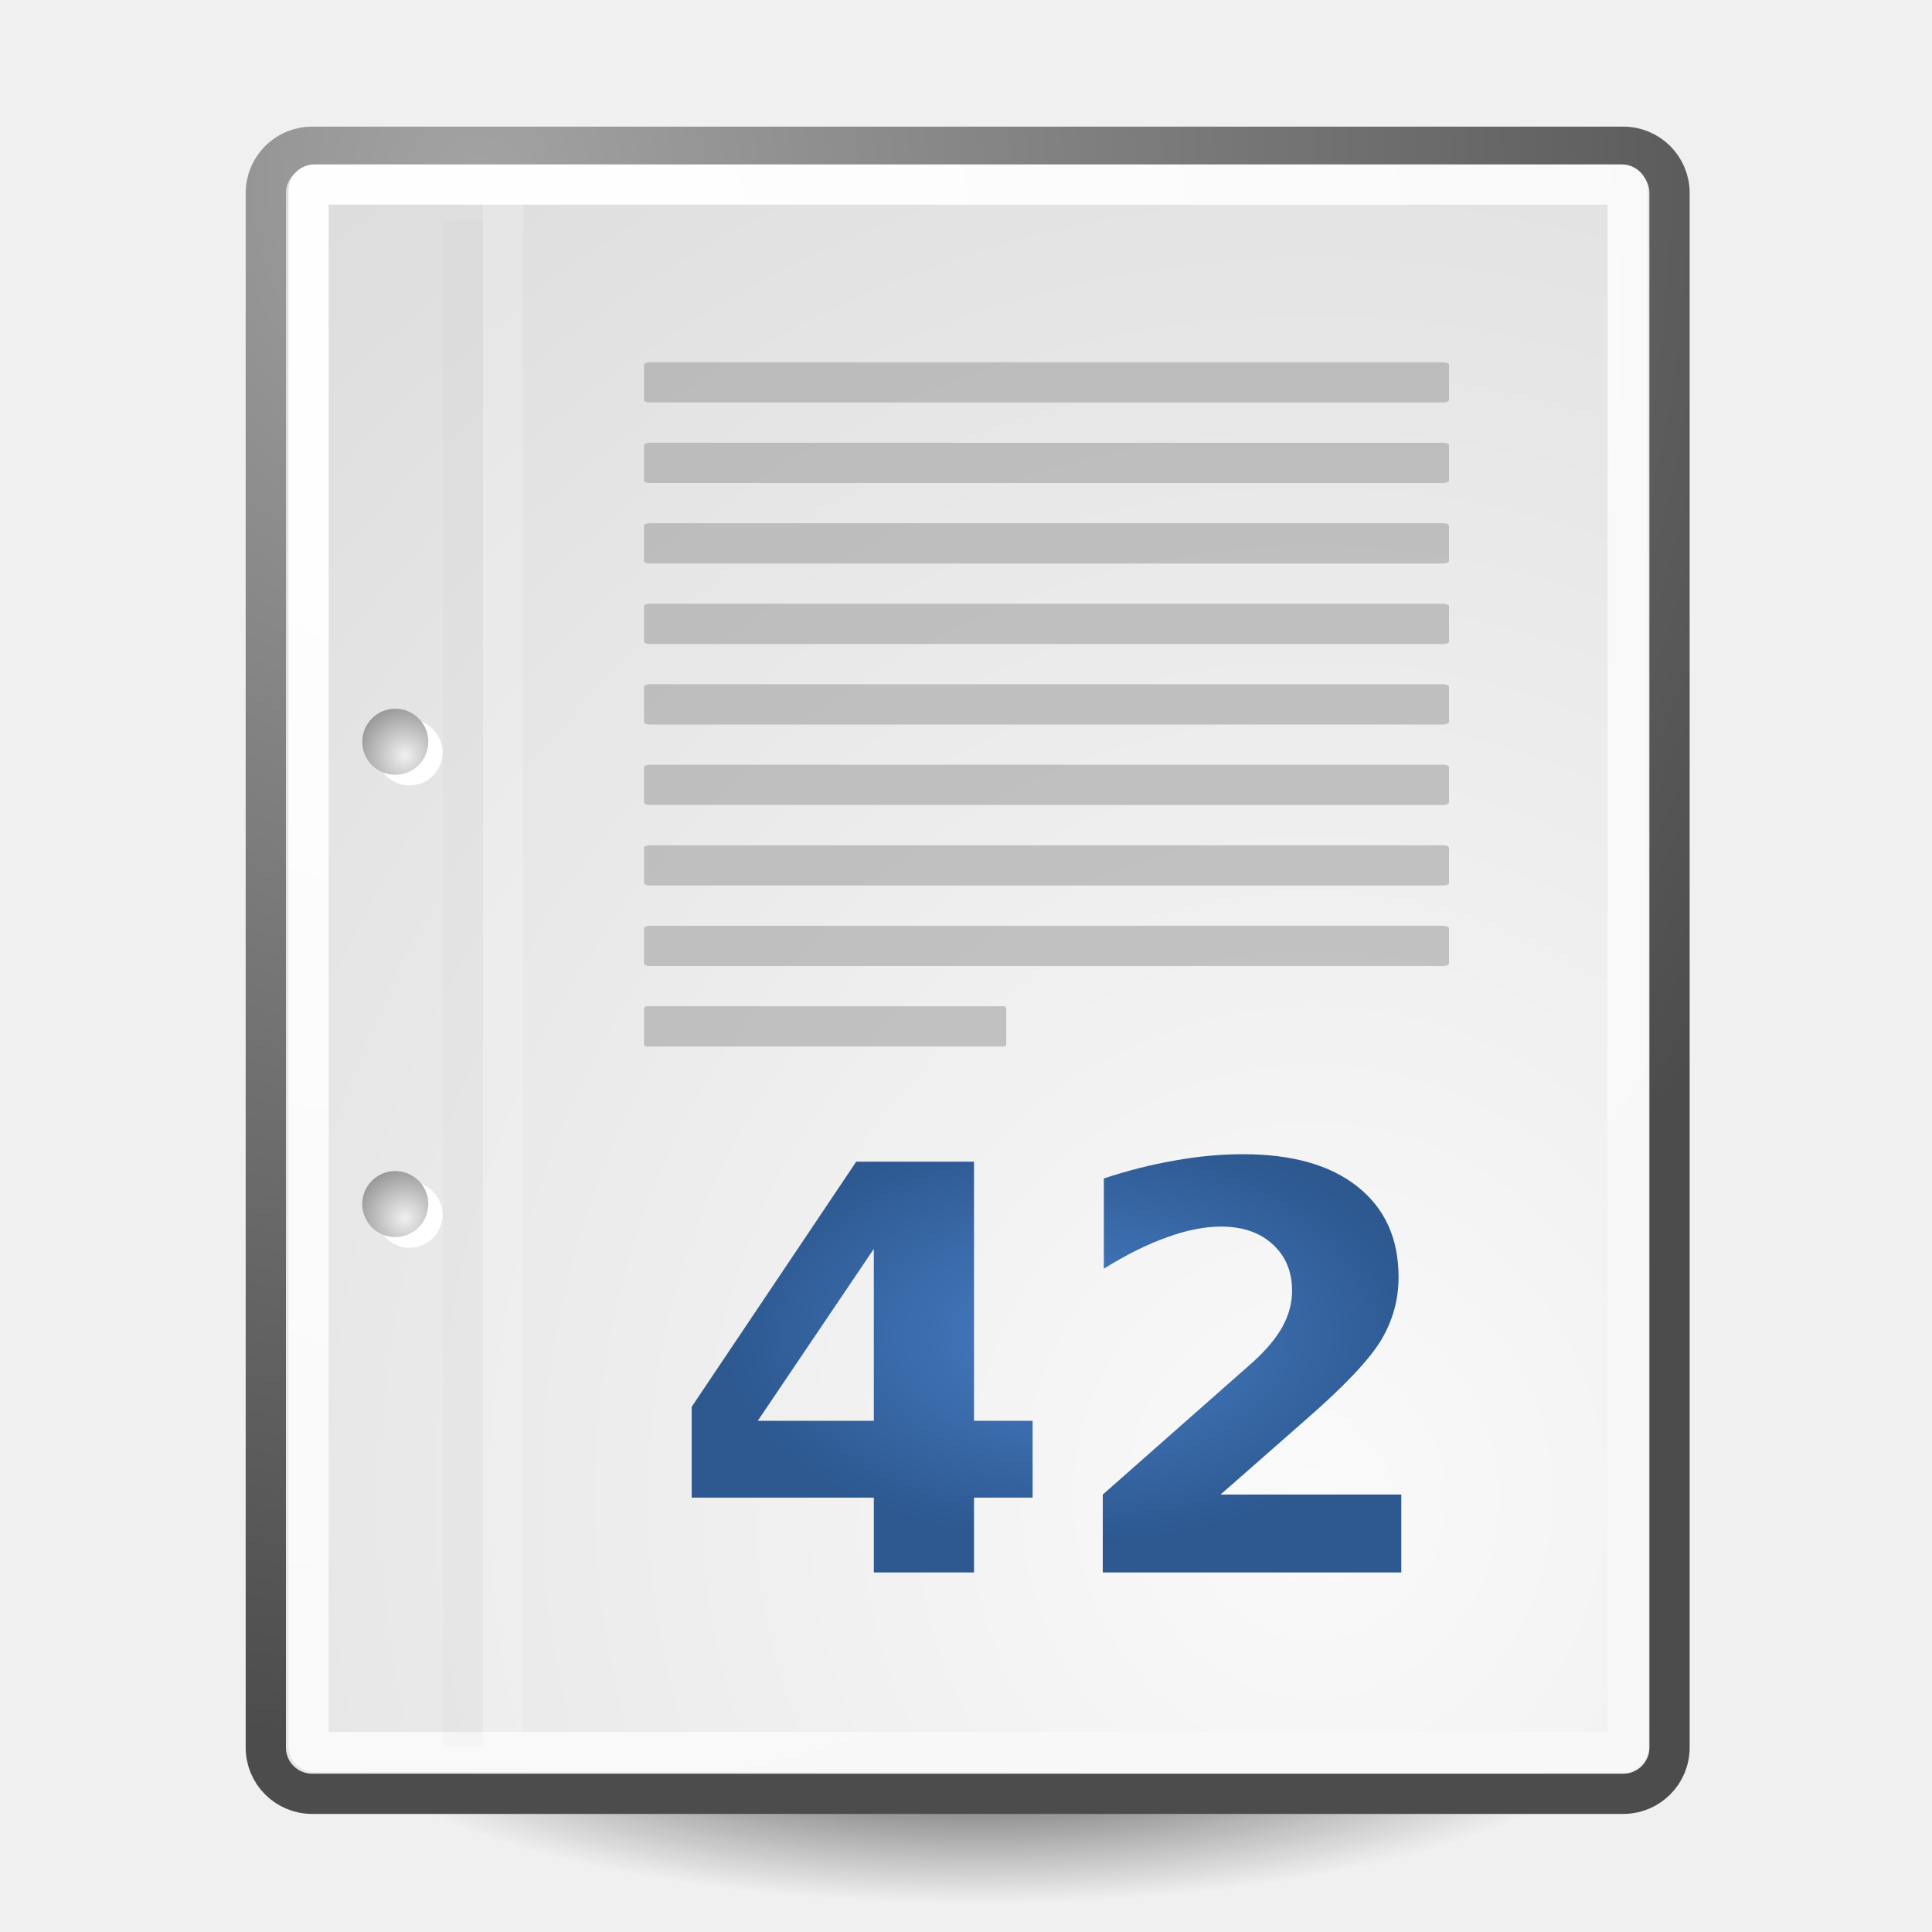
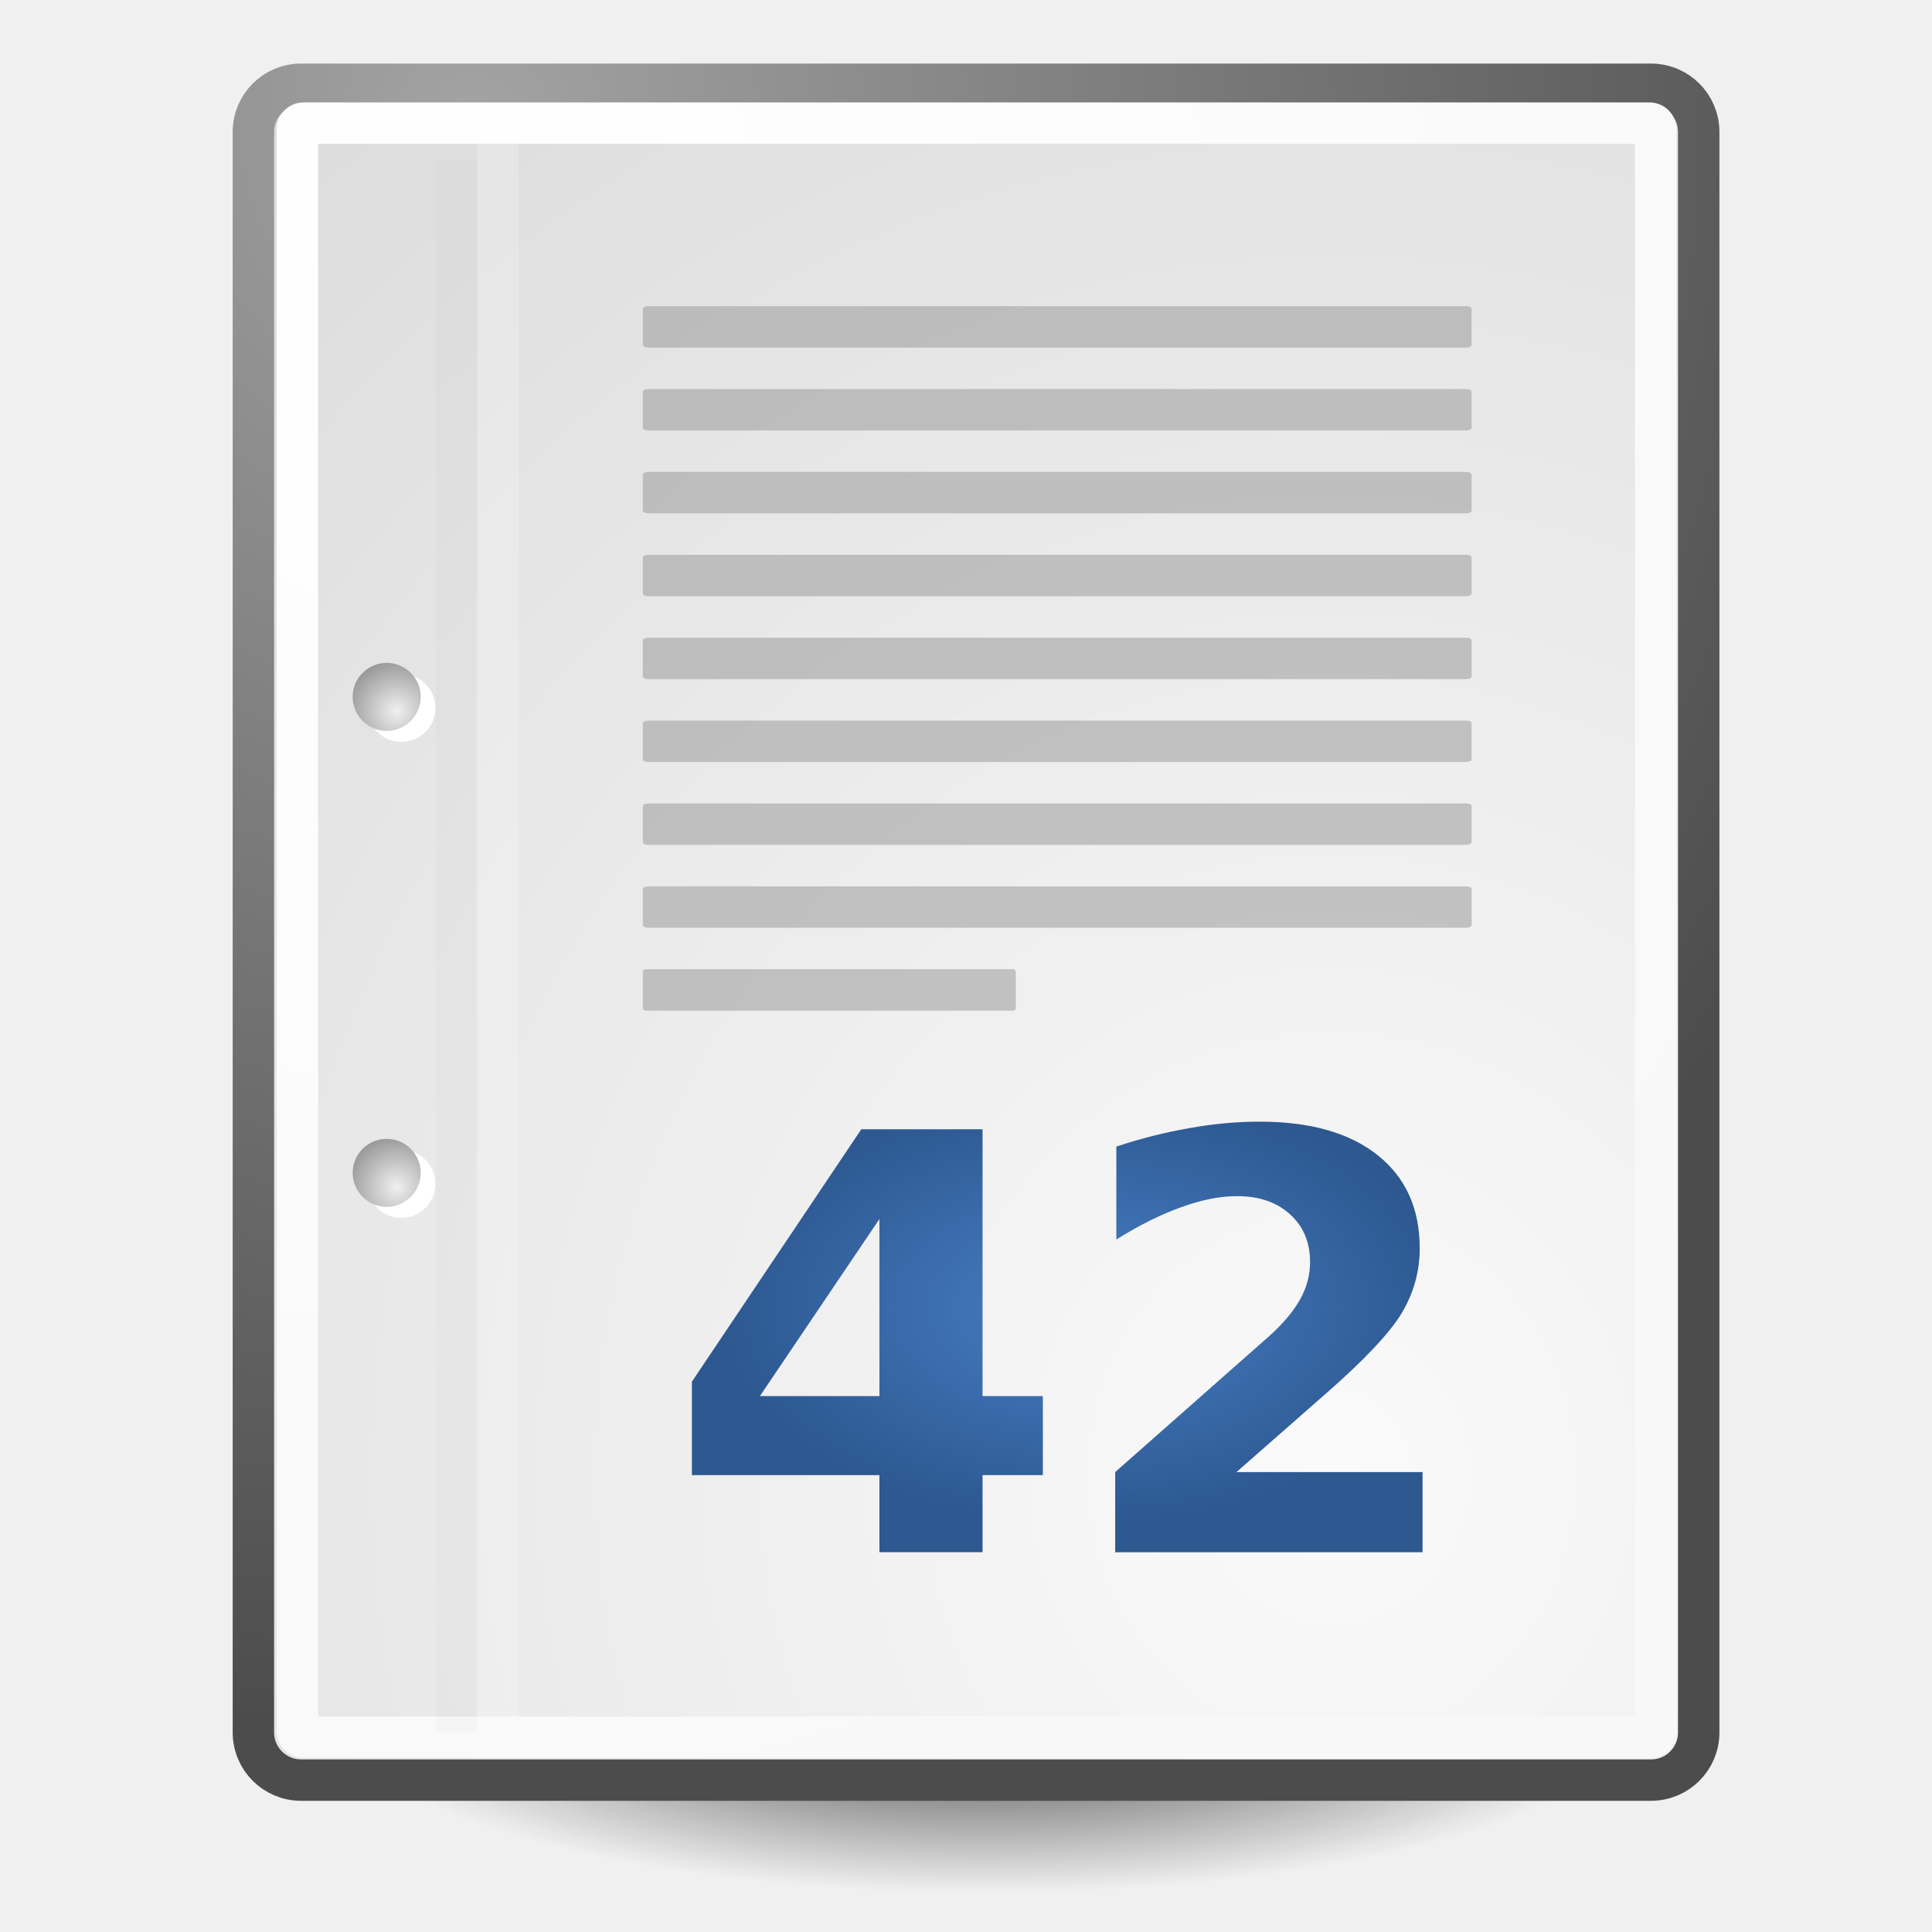
- <svg xmlns="http://www.w3.org/2000/svg" xmlns:xlink="http://www.w3.org/1999/xlink" id="svg249" height="48px" width="48px">
+ <svg xmlns="http://www.w3.org/2000/svg" xmlns:xlink="http://www.w3.org/1999/xlink" id="svg249" height="32" width="32" version="1.1">
  <defs id="defs3">
    <linearGradient id="linearGradient5276">
      <stop style="stop-color:#477ec5;stop-opacity:1;" offset="0" id="stop5278" />
      <stop style="stop-color:#2d5890;stop-opacity:1;" offset="1" id="stop5280" />
    </linearGradient>
    <linearGradient id="linearGradient4542">
      <stop style="stop-color:#000000;stop-opacity:1;" offset="0" id="stop4544" />
      <stop style="stop-color:#000000;stop-opacity:0;" offset="1" id="stop4546" />
    </linearGradient>
    <linearGradient id="linearGradient15662">
      <stop id="stop15664" offset="0" style="stop-color:#ffffff;stop-opacity:1;" />
      <stop id="stop15666" offset="1" style="stop-color:#f8f8f8;stop-opacity:1;" />
    </linearGradient>
    <radialGradient id="aigrd3" cx="20.892" cy="64.568" r="5.257" fx="20.892" fy="64.568" gradientUnits="userSpaceOnUse">
      <stop offset="0" style="stop-color:#F0F0F0" id="stop15573" />
      <stop offset="1" style="stop-color:#9a9a9a;stop-opacity:1;" id="stop15575" />
    </radialGradient>
    <radialGradient id="aigrd2" cx="20.892" cy="114.568" r="5.256" fx="20.892" fy="114.568" gradientUnits="userSpaceOnUse">
      <stop offset="0" style="stop-color:#F0F0F0" id="stop15566" />
      <stop offset="1" style="stop-color:#9a9a9a;stop-opacity:1;" id="stop15568" />
    </radialGradient>
    <linearGradient id="linearGradient269">
      <stop id="stop270" offset="0" style="stop-color:#a3a3a3;stop-opacity:1;" />
      <stop id="stop271" offset="1" style="stop-color:#4c4c4c;stop-opacity:1;" />
    </linearGradient>
    <linearGradient id="linearGradient259">
      <stop id="stop260" offset="0" style="stop-color:#fafafa;stop-opacity:1;" />
      <stop id="stop261" offset="1" style="stop-color:#bbbbbb;stop-opacity:1;" />
    </linearGradient>
-     <radialGradient xlink:href="#linearGradient269" id="radialGradient15656" gradientUnits="userSpaceOnUse" gradientTransform="matrix(0.968273,0,0,1.032767,3.353553,0.646447)" cx="8.824" cy="3.756" fx="8.824" fy="3.756" r="37.752" />
-     <radialGradient xlink:href="#linearGradient259" id="radialGradient15658" gradientUnits="userSpaceOnUse" gradientTransform="scale(0.960493,1.041132)" cx="33.967" cy="35.737" fx="33.967" fy="35.737" r="86.708" />
-     <radialGradient xlink:href="#linearGradient15662" id="radialGradient15668" gradientUnits="userSpaceOnUse" gradientTransform="matrix(0.968273,0,0,1.032767,3.353553,0.646447)" cx="8.144" cy="7.268" fx="8.144" fy="7.268" r="38.159" />
+     <radialGradient xlink:href="#linearGradient269" id="radialGradient15656" gradientUnits="userSpaceOnUse" gradientTransform="matrix(0.6646334,0,0,0.7089028,1.965922,15.33675)" cx="8.824" cy="3.756" fx="8.824" fy="3.756" r="37.752" />
+     <radialGradient xlink:href="#linearGradient259" id="radialGradient15658" gradientUnits="userSpaceOnUse" gradientTransform="matrix(0.6592931,0,0,0.7146446,-0.3359939,14.89302)" cx="33.967" cy="35.737" fx="33.967" fy="35.737" r="86.708" />
+     <radialGradient xlink:href="#linearGradient15662" id="radialGradient15668" gradientUnits="userSpaceOnUse" gradientTransform="matrix(0.6646334,0,0,0.7089028,1.965922,15.33675)" cx="8.144" cy="7.268" fx="8.144" fy="7.268" r="38.159" />
    <radialGradient r="5.256" fy="114.568" fx="20.892" cy="114.568" cx="20.892" gradientTransform="matrix(0.229703,0,0,0.229703,4.613529,3.979808)" gradientUnits="userSpaceOnUse" id="radialGradient2283" xlink:href="#aigrd2" />
    <radialGradient r="5.257" fy="64.568" fx="20.892" cy="64.568" cx="20.892" gradientTransform="matrix(0.229703,0,0,0.229703,4.613529,3.979808)" gradientUnits="userSpaceOnUse" id="radialGradient2285" xlink:href="#aigrd3" />
-     <radialGradient xlink:href="#linearGradient4542" id="radialGradient4548" cx="24.307" cy="42.078" fx="24.307" fy="42.078" r="15.822" gradientTransform="matrix(1,0,0,0.284916,0,30.08928)" gradientUnits="userSpaceOnUse" />
-     <radialGradient xlink:href="#linearGradient5276" id="radialGradient5286" cx="26.707" cy="32.672" fx="26.707" fy="32.672" r="8.815" gradientTransform="matrix(1,0,0,0.589376,0,13.90851)" gradientUnits="userSpaceOnUse" />
+     <radialGradient xlink:href="#linearGradient4542" id="radialGradient4548" cx="24.307" cy="42.078" fx="24.307" fy="42.078" r="15.822" gradientTransform="matrix(0.6864111,0,0,0.1955695,-0.3359939,36.03201)" gradientUnits="userSpaceOnUse" />
+     <radialGradient xlink:href="#linearGradient5276" id="radialGradient5286" cx="26.707" cy="32.672" fx="26.707" fy="32.672" r="8.815" gradientTransform="matrix(0.6864111,0,0,0.4045543,-0.3359939,24.43998)" gradientUnits="userSpaceOnUse" />
  </defs>
-   <g id="layer6">
-     <path style="opacity:0.784;color:#000000;fill:url(#radialGradient4548);fill-opacity:1;fill-rule:evenodd;stroke:none;stroke-width:2;stroke-linecap:round;stroke-linejoin:round;marker:none;marker-start:none;marker-mid:none;marker-end:none;stroke-miterlimit:4;stroke-dasharray:none;stroke-dashoffset:0;stroke-opacity:1;visibility:visible;display:inline;overflow:visible" id="path3667" d="M 40.128 42.078 A 15.822 4.508 0 1 1  8.485,42.078 A 15.822 4.508 0 1 1  40.128 42.078 z" transform="translate(0,0.707108)" />
+   <g id="layer6" transform="translate(0,-16)">
+     <ellipse style="color:#000000;display:inline;overflow:visible;visibility:visible;opacity:0.784;fill:url(#radialGradient4548);fill-opacity:1;fill-rule:evenodd;stroke:none;stroke-width:2;stroke-linecap:round;stroke-linejoin:round;stroke-miterlimit:4;stroke-dasharray:none;stroke-dashoffset:0;stroke-opacity:1;marker:none;marker-start:none;marker-mid:none;marker-end:none" id="path3667" cx="16.348" cy="44.261" rx="10.86" ry="3.094" />
  </g>
-   <g style="display:inline" id="layer1">
-     <rect style="color:#000000;fill:url(#radialGradient15658);fill-opacity:1;fill-rule:nonzero;stroke:url(#radialGradient15656);stroke-width:1;stroke-linecap:round;stroke-linejoin:round;stroke-miterlimit:4;stroke-dashoffset:0;stroke-opacity:1;marker:none;marker-start:none;marker-mid:none;marker-end:none;visibility:visible;display:block;overflow:visible" id="rect15391" width="34.875" height="40.92" x="6.604" y="3.646" ry="1.149" />
-     <rect style="color:#000000;fill:none;fill-opacity:1;fill-rule:nonzero;stroke:url(#radialGradient15668);stroke-width:1;stroke-linecap:round;stroke-linejoin:round;stroke-miterlimit:4;stroke-dashoffset:0;stroke-opacity:1;marker:none;marker-start:none;marker-mid:none;marker-end:none;visibility:visible;display:block;overflow:visible" id="rect15660" width="32.776" height="38.946" x="7.666" y="4.584" ry="0.149" rx="0.149" />
-     <g transform="translate(0.646447,-3.798933e-2)" id="g2270">
+   <g style="display:inline" id="layer1" transform="translate(0,-16)">
+     <rect style="color:#000000;display:block;overflow:visible;visibility:visible;fill:url(#radialGradient15658);fill-opacity:1;fill-rule:nonzero;stroke:url(#radialGradient15656);stroke-width:0.686;stroke-linecap:round;stroke-linejoin:round;stroke-miterlimit:4;stroke-dashoffset:0;stroke-opacity:1;marker:none;marker-start:none;marker-mid:none;marker-end:none" id="rect15391" width="23.939" height="28.088" x="4.197" y="17.396" ry="0.789" />
+     <rect style="color:#000000;display:block;overflow:visible;visibility:visible;fill:none;fill-opacity:1;fill-rule:nonzero;stroke:url(#radialGradient15668);stroke-width:0.686;stroke-linecap:round;stroke-linejoin:round;stroke-miterlimit:4;stroke-dashoffset:0;stroke-opacity:1;marker:none;marker-start:none;marker-mid:none;marker-end:none" id="rect15660" width="22.498" height="26.733" x="4.926" y="18.039" ry="0.102" rx="0.102" />
+     <g transform="matrix(0.6864111,0,0,0.6864111,0.1077345,14.86695)" id="g2270">
      <g id="g1440" style="fill:#ffffff;fill-opacity:1;fill-rule:nonzero;stroke:#000000;stroke-miterlimit:4" transform="matrix(0.229703,0,0,0.229703,4.967081,4.244972)">
        <radialGradient id="radialGradient1442" cx="20.892" cy="114.568" r="5.256" fx="20.892" fy="114.568" gradientUnits="userSpaceOnUse">
          <stop offset="0" style="stop-color:#F0F0F0" id="stop1444" />
          <stop offset="1" style="stop-color:#474747" id="stop1446" />
        </radialGradient>
-         <path style="stroke:none" d="M 23.428,113.07 C 23.428,115.043 21.828,116.642 19.855,116.642 C 17.881,116.642 16.282,115.042 16.282,113.07 C 16.282,111.096 17.882,109.497 19.855,109.497 C 21.828,109.497 23.428,111.097 23.428,113.07 z " id="path1448" />
+         <path style="stroke:none" d="m 23.428,113.07 c 0,1.973 -1.6,3.572 -3.573,3.572 -1.974,0 -3.573,-1.6 -3.573,-3.572 0,-1.974 1.6,-3.573 3.573,-3.573 1.973,0 3.573,1.6 3.573,3.573 z" id="path1448" />
        <radialGradient id="radialGradient1450" cx="20.892" cy="64.568" r="5.257" fx="20.892" fy="64.568" gradientUnits="userSpaceOnUse">
          <stop offset="0" style="stop-color:#F0F0F0" id="stop1452" />
          <stop offset="1" style="stop-color:#474747" id="stop1454" />
        </radialGradient>
-         <path style="stroke:none" d="M 23.428,63.07 C 23.428,65.043 21.828,66.643 19.855,66.643 C 17.881,66.643 16.282,65.043 16.282,63.07 C 16.282,61.096 17.882,59.497 19.855,59.497 C 21.828,59.497 23.428,61.097 23.428,63.07 z " id="path1456" />
+         <path style="stroke:none" d="m 23.428,63.07 c 0,1.973 -1.6,3.573 -3.573,3.573 -1.974,0 -3.573,-1.6 -3.573,-3.573 0,-1.974 1.6,-3.573 3.573,-3.573 1.973,0 3.573,1.6 3.573,3.573 z" id="path1456" />
      </g>
-       <path style="fill:url(#radialGradient2283);fill-rule:nonzero;stroke:none;stroke-miterlimit:4" d="M 9.995,29.952 C 9.995,30.406 9.627,30.773 9.174,30.773 C 8.721,30.773 8.354,30.405 8.354,29.952 C 8.354,29.499 8.721,29.132 9.174,29.132 C 9.627,29.132 9.995,29.499 9.995,29.952 z " id="path15570" />
-       <path style="fill:url(#radialGradient2285);fill-rule:nonzero;stroke:none;stroke-miterlimit:4" d="M 9.995,18.467 C 9.995,18.92 9.627,19.288 9.174,19.288 C 8.721,19.288 8.354,18.92 8.354,18.467 C 8.354,18.014 8.721,17.646 9.174,17.646 C 9.627,17.646 9.995,18.014 9.995,18.467 z " id="path15577" />
+       <path style="fill:url(#radialGradient2283);fill-rule:nonzero;stroke:none;stroke-miterlimit:4" d="m 9.995,29.952 c 0,0.453 -0.368,0.82 -0.821,0.82 -0.453,0 -0.821,-0.368 -0.821,-0.82 0,-0.453 0.368,-0.821 0.821,-0.821 0.453,0 0.821,0.368 0.821,0.821 z" id="path15570" />
+       <path style="fill:url(#radialGradient2285);fill-rule:nonzero;stroke:none;stroke-miterlimit:4" d="m 9.995,18.467 c 0,0.453 -0.368,0.821 -0.821,0.821 -0.453,0 -0.821,-0.368 -0.821,-0.821 0,-0.453 0.368,-0.821 0.821,-0.821 0.453,0 0.821,0.368 0.821,0.821 z" id="path15577" />
    </g>
-     <path style="fill:none;fill-opacity:0.75;fill-rule:evenodd;stroke:#000000;stroke-width:0.989;stroke-linecap:butt;stroke-linejoin:miter;stroke-miterlimit:4;stroke-opacity:0.018" d="M 11.506,5.494 L 11.506,43.401" id="path15672" />
-     <path style="fill:none;fill-opacity:0.75;fill-rule:evenodd;stroke:#ffffff;stroke-width:1;stroke-linecap:butt;stroke-linejoin:miter;stroke-miterlimit:4;stroke-opacity:0.205" d="M 12.5,5.021 L 12.5,43.038" id="path15674" />
+     <path style="fill:none;fill-opacity:0.75;fill-rule:evenodd;stroke:#000000;stroke-width:0.679;stroke-linecap:butt;stroke-linejoin:miter;stroke-miterlimit:4;stroke-opacity:0.018" d="m 7.562,18.664 0,26.02" id="path15672" />
+     <path style="fill:none;fill-opacity:0.75;fill-rule:evenodd;stroke:#ffffff;stroke-width:0.686;stroke-linecap:butt;stroke-linejoin:miter;stroke-miterlimit:4;stroke-opacity:0.205" d="m 8.244,18.339 0,26.096" id="path15674" />
  </g>
-   <g id="layer5" style="display:inline">
-     <g id="g4345">
-       <rect style="color:black;fill:#9b9b9b;fill-opacity:0.55;fill-rule:nonzero;stroke:none;stroke-width:1;stroke-linecap:round;stroke-linejoin:round;marker:none;marker-start:none;marker-mid:none;marker-end:none;stroke-miterlimit:4;stroke-dashoffset:0;stroke-opacity:0.082;visibility:visible;display:block;overflow:visible" id="rect15686" width="20" height="1" x="16" y="9" rx="0.138" ry="0.065" />
-       <rect style="color:black;fill:#9b9b9b;fill-opacity:0.55;fill-rule:nonzero;stroke:none;stroke-width:1;stroke-linecap:round;stroke-linejoin:round;marker:none;marker-start:none;marker-mid:none;marker-end:none;stroke-miterlimit:4;stroke-dashoffset:0;stroke-opacity:0.082;visibility:visible;display:block;overflow:visible" id="rect15688" width="20" height="1" x="16" y="11" rx="0.138" ry="0.065" />
-       <rect style="color:black;fill:#9b9b9b;fill-opacity:0.55;fill-rule:nonzero;stroke:none;stroke-width:1;stroke-linecap:round;stroke-linejoin:round;marker:none;marker-start:none;marker-mid:none;marker-end:none;stroke-miterlimit:4;stroke-dashoffset:0;stroke-opacity:0.082;visibility:visible;display:block;overflow:visible" id="rect15690" width="20" height="1" x="16" y="13" rx="0.138" ry="0.065" />
-       <rect style="color:black;fill:#9b9b9b;fill-opacity:0.55;fill-rule:nonzero;stroke:none;stroke-width:1;stroke-linecap:round;stroke-linejoin:round;marker:none;marker-start:none;marker-mid:none;marker-end:none;stroke-miterlimit:4;stroke-dashoffset:0;stroke-opacity:0.082;visibility:visible;display:block;overflow:visible" id="rect15692" width="20" height="1" x="16" y="15" rx="0.138" ry="0.065" />
-       <rect style="color:black;fill:#9b9b9b;fill-opacity:0.55;fill-rule:nonzero;stroke:none;stroke-width:1;stroke-linecap:round;stroke-linejoin:round;marker:none;marker-start:none;marker-mid:none;marker-end:none;stroke-miterlimit:4;stroke-dashoffset:0;stroke-opacity:0.082;visibility:visible;display:block;overflow:visible" id="rect15694" width="20" height="1" x="16" y="17" rx="0.138" ry="0.065" />
-       <rect style="color:black;fill:#9b9b9b;fill-opacity:0.55;fill-rule:nonzero;stroke:none;stroke-width:1;stroke-linecap:round;stroke-linejoin:round;marker:none;marker-start:none;marker-mid:none;marker-end:none;stroke-miterlimit:4;stroke-dashoffset:0;stroke-opacity:0.082;visibility:visible;display:block;overflow:visible" id="rect15696" width="20" height="1" x="16" y="19" rx="0.138" ry="0.065" />
-       <rect style="color:black;fill:#9b9b9b;fill-opacity:0.55;fill-rule:nonzero;stroke:none;stroke-width:1;stroke-linecap:round;stroke-linejoin:round;marker:none;marker-start:none;marker-mid:none;marker-end:none;stroke-miterlimit:4;stroke-dashoffset:0;stroke-opacity:0.082;visibility:visible;display:block;overflow:visible" id="rect15698" width="20" height="1" x="16" y="21" rx="0.138" ry="0.065" />
-       <rect style="color:black;fill:#9b9b9b;fill-opacity:0.55;fill-rule:nonzero;stroke:none;stroke-width:1;stroke-linecap:round;stroke-linejoin:round;marker:none;marker-start:none;marker-mid:none;marker-end:none;stroke-miterlimit:4;stroke-dashoffset:0;stroke-opacity:0.082;visibility:visible;display:block;overflow:visible" id="rect15700" width="20" height="1" x="16" y="23" rx="0.138" ry="0.065" />
-       <rect style="color:black;fill:#9b9b9b;fill-opacity:0.55;fill-rule:nonzero;stroke:none;stroke-width:1;stroke-linecap:round;stroke-linejoin:round;marker:none;marker-start:none;marker-mid:none;marker-end:none;stroke-miterlimit:4;stroke-dashoffset:0;stroke-opacity:0.082;visibility:visible;display:block;overflow:visible" id="rect15732" width="9" height="1" x="16" y="25" rx="0.062" ry="0.065" />
+   <g id="layer5" style="display:inline" transform="translate(0,-16)">
+     <g id="g4345" transform="matrix(0.6864111,0,0,0.6864111,-0.3359939,14.89302)">
+       <rect style="color:#000000;display:block;overflow:visible;visibility:visible;fill:#9b9b9b;fill-opacity:0.55;fill-rule:nonzero;stroke:none;stroke-width:1;stroke-linecap:round;stroke-linejoin:round;stroke-miterlimit:4;stroke-dashoffset:0;stroke-opacity:0.082;marker:none;marker-start:none;marker-mid:none;marker-end:none" id="rect15686" width="20" height="1" x="16" y="9" rx="0.138" ry="0.065" />
+       <rect style="color:#000000;display:block;overflow:visible;visibility:visible;fill:#9b9b9b;fill-opacity:0.55;fill-rule:nonzero;stroke:none;stroke-width:1;stroke-linecap:round;stroke-linejoin:round;stroke-miterlimit:4;stroke-dashoffset:0;stroke-opacity:0.082;marker:none;marker-start:none;marker-mid:none;marker-end:none" id="rect15688" width="20" height="1" x="16" y="11" rx="0.138" ry="0.065" />
+       <rect style="color:#000000;display:block;overflow:visible;visibility:visible;fill:#9b9b9b;fill-opacity:0.55;fill-rule:nonzero;stroke:none;stroke-width:1;stroke-linecap:round;stroke-linejoin:round;stroke-miterlimit:4;stroke-dashoffset:0;stroke-opacity:0.082;marker:none;marker-start:none;marker-mid:none;marker-end:none" id="rect15690" width="20" height="1" x="16" y="13" rx="0.138" ry="0.065" />
+       <rect style="color:#000000;display:block;overflow:visible;visibility:visible;fill:#9b9b9b;fill-opacity:0.55;fill-rule:nonzero;stroke:none;stroke-width:1;stroke-linecap:round;stroke-linejoin:round;stroke-miterlimit:4;stroke-dashoffset:0;stroke-opacity:0.082;marker:none;marker-start:none;marker-mid:none;marker-end:none" id="rect15692" width="20" height="1" x="16" y="15" rx="0.138" ry="0.065" />
+       <rect style="color:#000000;display:block;overflow:visible;visibility:visible;fill:#9b9b9b;fill-opacity:0.55;fill-rule:nonzero;stroke:none;stroke-width:1;stroke-linecap:round;stroke-linejoin:round;stroke-miterlimit:4;stroke-dashoffset:0;stroke-opacity:0.082;marker:none;marker-start:none;marker-mid:none;marker-end:none" id="rect15694" width="20" height="1" x="16" y="17" rx="0.138" ry="0.065" />
+       <rect style="color:#000000;display:block;overflow:visible;visibility:visible;fill:#9b9b9b;fill-opacity:0.55;fill-rule:nonzero;stroke:none;stroke-width:1;stroke-linecap:round;stroke-linejoin:round;stroke-miterlimit:4;stroke-dashoffset:0;stroke-opacity:0.082;marker:none;marker-start:none;marker-mid:none;marker-end:none" id="rect15696" width="20" height="1" x="16" y="19" rx="0.138" ry="0.065" />
+       <rect style="color:#000000;display:block;overflow:visible;visibility:visible;fill:#9b9b9b;fill-opacity:0.55;fill-rule:nonzero;stroke:none;stroke-width:1;stroke-linecap:round;stroke-linejoin:round;stroke-miterlimit:4;stroke-dashoffset:0;stroke-opacity:0.082;marker:none;marker-start:none;marker-mid:none;marker-end:none" id="rect15698" width="20" height="1" x="16" y="21" rx="0.138" ry="0.065" />
+       <rect style="color:#000000;display:block;overflow:visible;visibility:visible;fill:#9b9b9b;fill-opacity:0.55;fill-rule:nonzero;stroke:none;stroke-width:1;stroke-linecap:round;stroke-linejoin:round;stroke-miterlimit:4;stroke-dashoffset:0;stroke-opacity:0.082;marker:none;marker-start:none;marker-mid:none;marker-end:none" id="rect15700" width="20" height="1" x="16" y="23" rx="0.138" ry="0.065" />
+       <rect style="color:#000000;display:block;overflow:visible;visibility:visible;fill:#9b9b9b;fill-opacity:0.55;fill-rule:nonzero;stroke:none;stroke-width:1;stroke-linecap:round;stroke-linejoin:round;stroke-miterlimit:4;stroke-dashoffset:0;stroke-opacity:0.082;marker:none;marker-start:none;marker-mid:none;marker-end:none" id="rect15732" width="9" height="1" x="16" y="25" rx="0.062" ry="0.065" />
    </g>
  </g>
-   <g id="layer3" style="display:inline">
-     <path style="font-size:14px;font-style:normal;font-weight:bold;text-align:center;text-anchor:middle;fill:url(#radialGradient5286);fill-opacity:1.0;stroke:none;stroke-width:1px;stroke-linecap:butt;stroke-linejoin:miter;stroke-opacity:1;display:inline;font-family:DejaVu Sans" d="M 21.71,31.028 L 18.826,35.3 L 21.71,35.3 L 21.71,31.028 M 21.273,28.861 L 24.199,28.861 L 24.199,35.3 L 25.655,35.3 L 25.655,37.208 L 24.199,37.208 L 24.199,39.067 L 21.71,39.067 L 21.71,37.208 L 17.185,37.208 L 17.185,34.952 L 21.273,28.861 M 30.324,37.132 L 34.815,37.132 L 34.815,39.067 L 27.398,39.067 L 27.398,37.132 L 31.124,33.844 C 31.456,33.544 31.702,33.25 31.862,32.962 C 32.021,32.675 32.101,32.377 32.101,32.067 C 32.101,31.588 31.939,31.203 31.616,30.912 C 31.297,30.62 30.871,30.474 30.337,30.474 C 29.927,30.474 29.478,30.563 28.991,30.741 C 28.503,30.914 27.981,31.174 27.425,31.52 L 27.425,29.278 C 28.018,29.082 28.603,28.934 29.182,28.834 C 29.761,28.729 30.328,28.676 30.884,28.676 C 32.106,28.676 33.054,28.945 33.728,29.483 C 34.407,30.021 34.747,30.77 34.747,31.732 C 34.747,32.288 34.603,32.808 34.316,33.291 C 34.029,33.769 33.425,34.412 32.504,35.218 L 30.324,37.132" id="text4327" />
+   <g id="layer3" style="display:inline" transform="translate(0,-16)">
+     <path style="font-style:normal;font-weight:bold;font-size:14px;font-family:'DejaVu Sans';text-align:center;text-anchor:middle;display:inline;fill:url(#radialGradient5286);fill-opacity:1;stroke:none;stroke-width:1px;stroke-linecap:butt;stroke-linejoin:miter;stroke-opacity:1" d="m 14.566,36.191 -1.98,2.933 1.98,0 0,-2.933 m -0.3,-1.487 2.008,0 0,4.42 0.999,0 0,1.309 -0.999,0 0,1.276 -1.708,0 0,-1.276 -3.106,0 0,-1.548 2.806,-4.181 m 6.213,5.678 3.083,0 0,1.328 -5.091,0 0,-1.328 2.557,-2.257 c 0.228,-0.206 0.397,-0.408 0.507,-0.605 0.109,-0.197 0.164,-0.402 0.164,-0.615 -4e-6,-0.328 -0.111,-0.593 -0.333,-0.793 -0.219,-0.2 -0.511,-0.3 -0.877,-0.3 -0.282,6e-6 -0.59,0.061 -0.924,0.183 -0.335,0.119 -0.693,0.297 -1.075,0.535 l 0,-1.539 c 0.407,-0.135 0.809,-0.236 1.206,-0.305 0.397,-0.072 0.787,-0.108 1.168,-0.108 0.838,7e-6 1.489,0.185 1.952,0.554 0.466,0.369 0.699,0.884 0.699,1.544 -6e-6,0.382 -0.099,0.738 -0.296,1.07 -0.197,0.328 -0.612,0.77 -1.243,1.323 l -1.497,1.314" id="text4327" />
  </g>
</svg>
